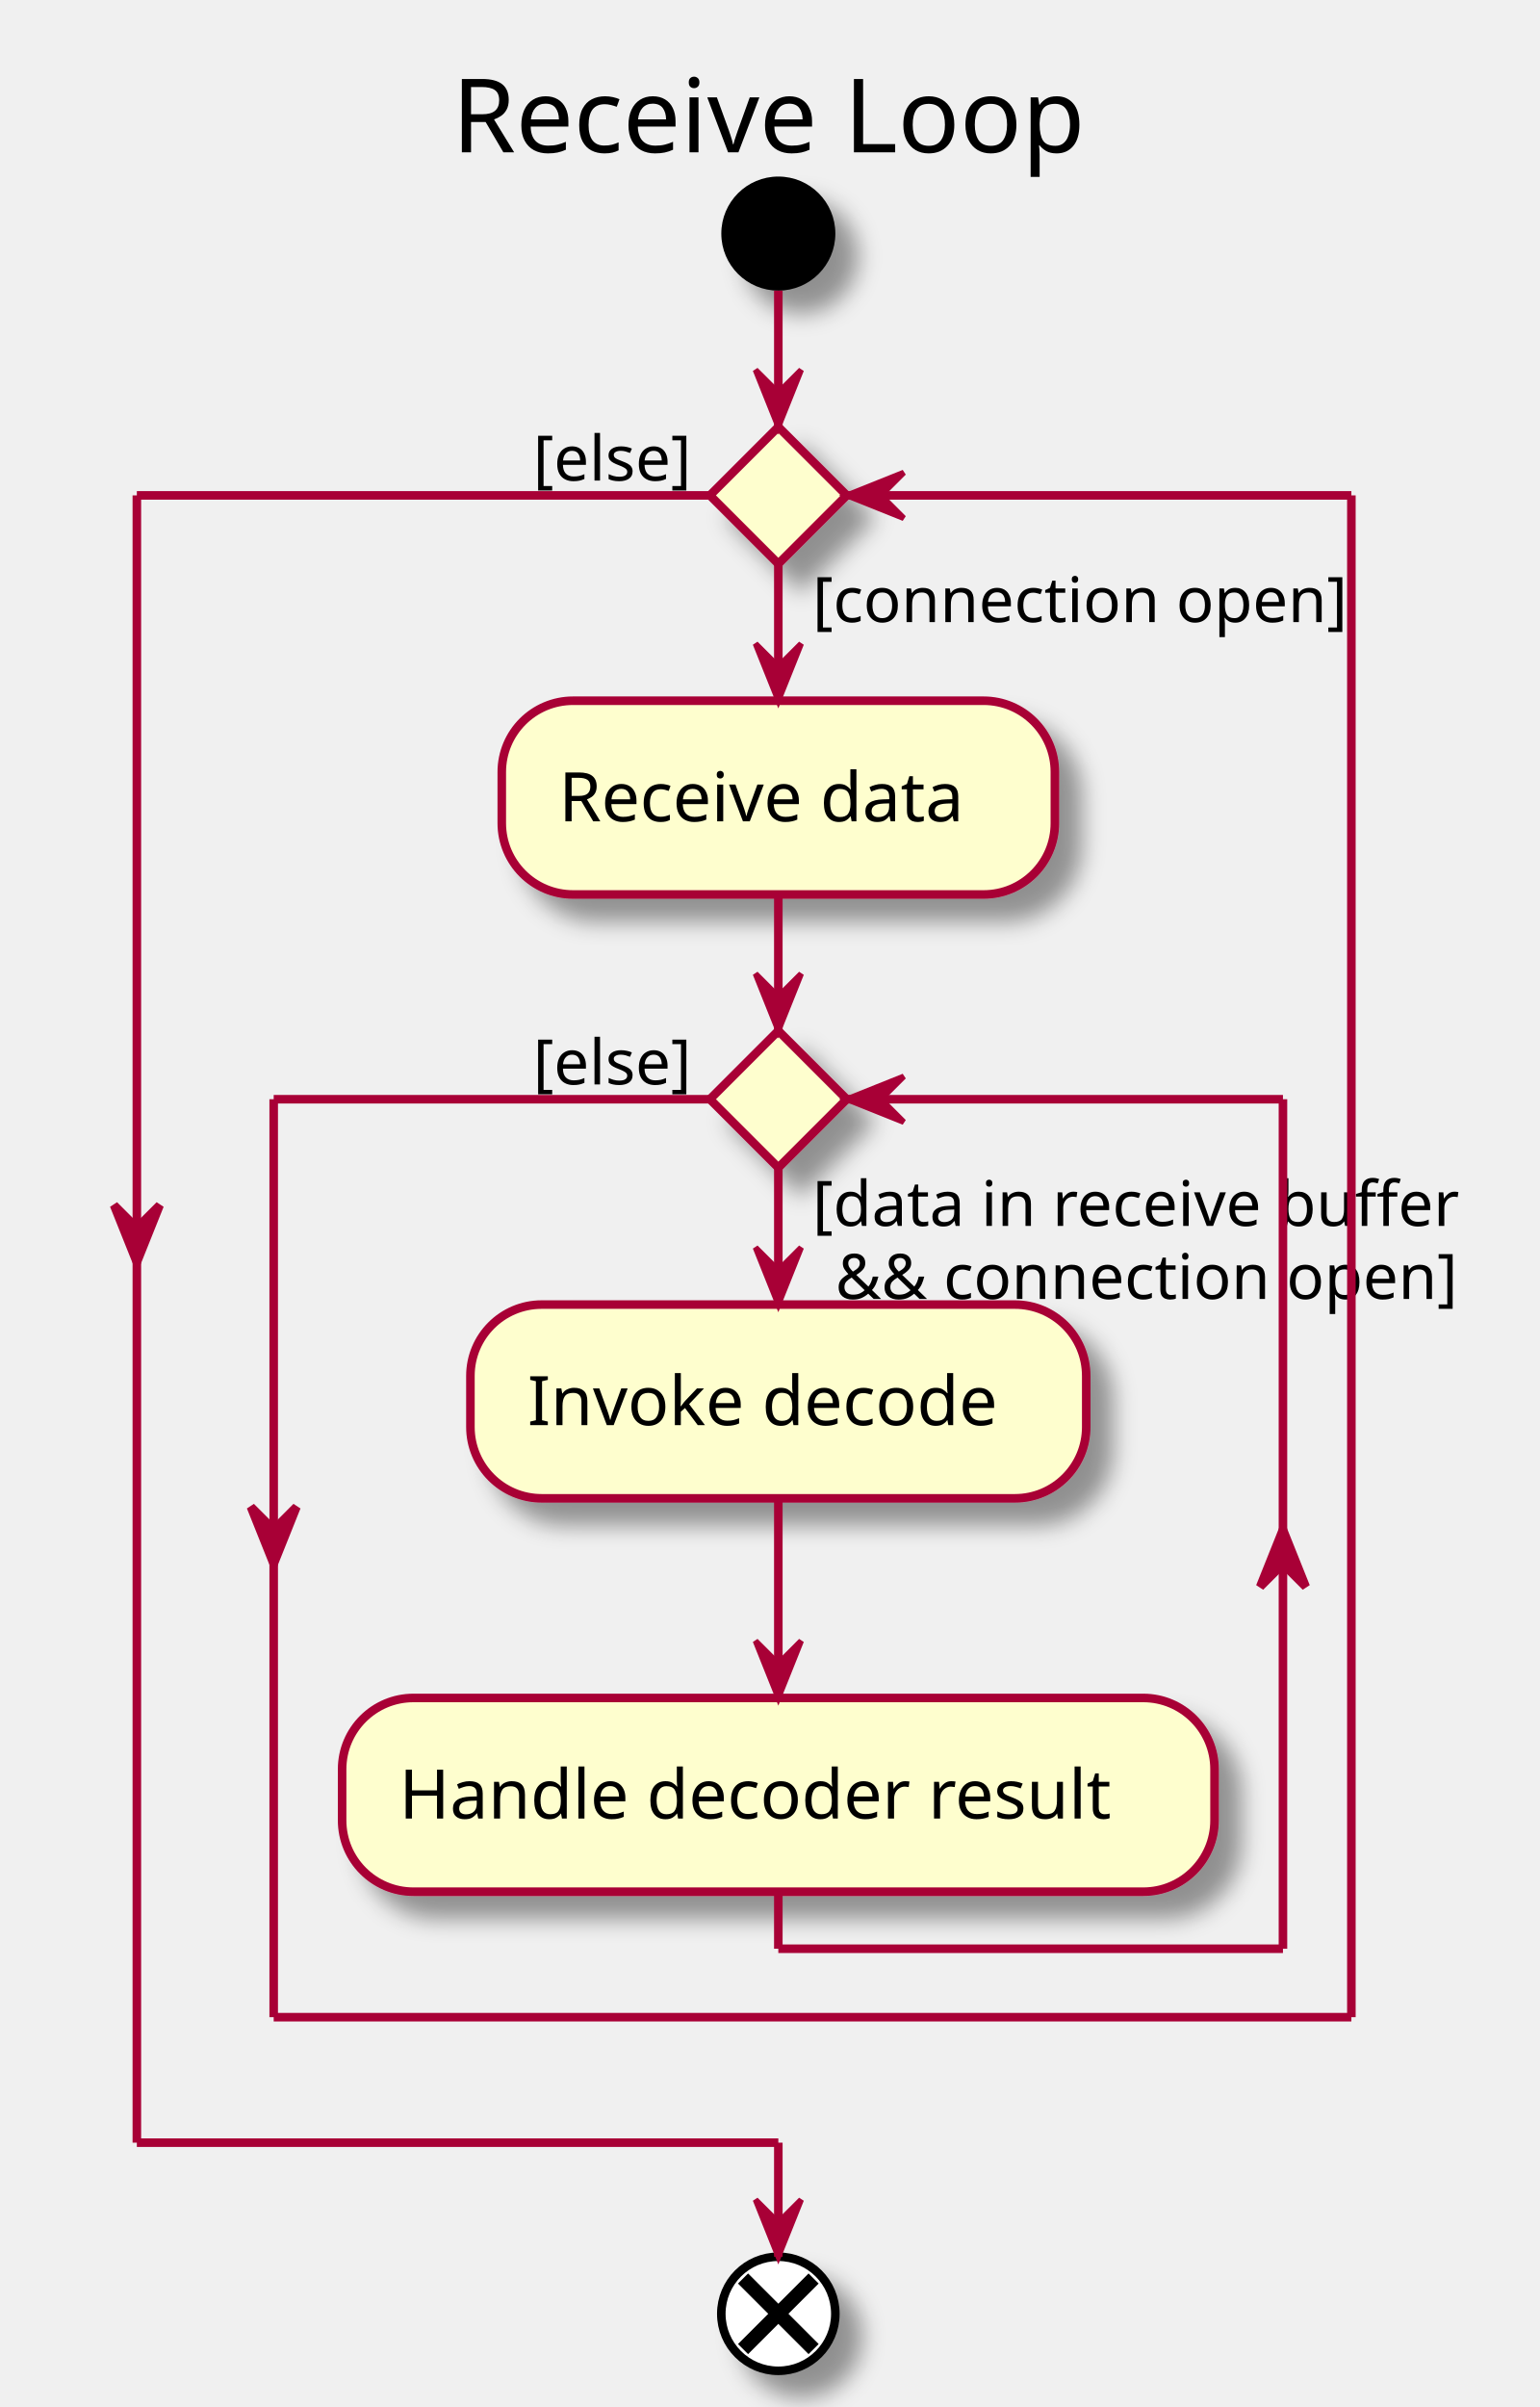
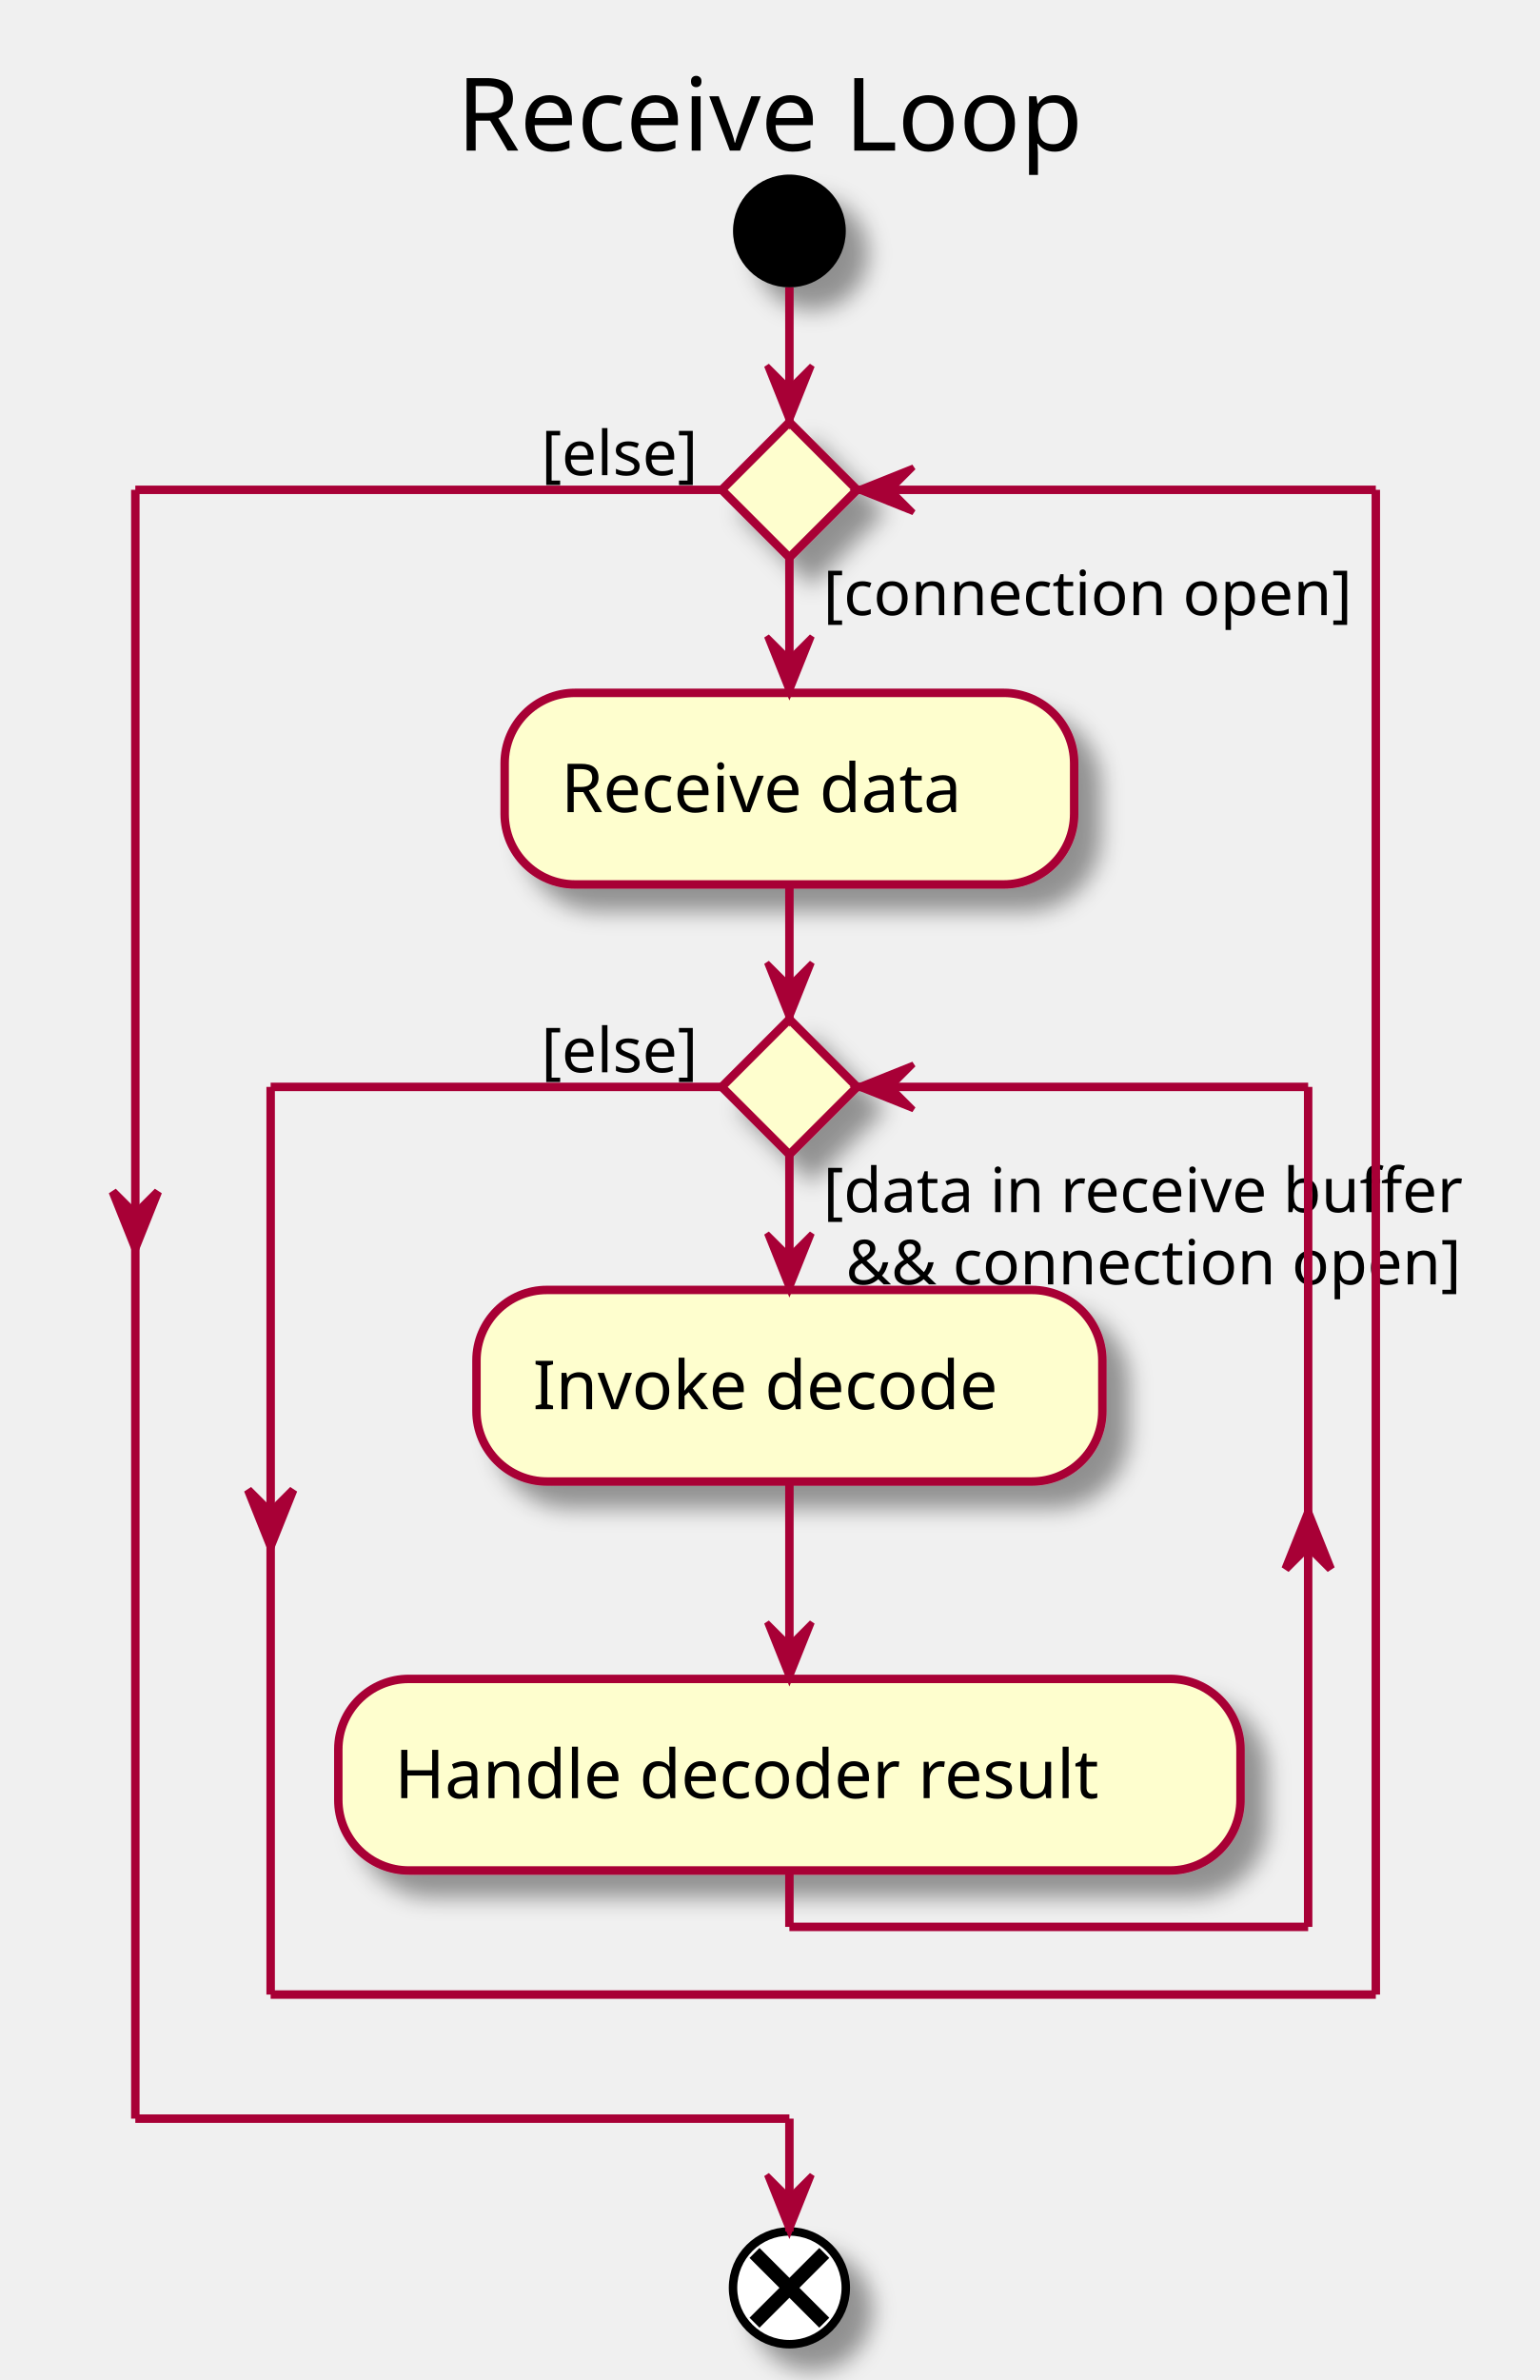
- <svg xmlns="http://www.w3.org/2000/svg" contentScriptType="application/ecmascript" contentStyleType="text/css" height="422px" preserveAspectRatio="none" style="width:270px;height:422px;" version="1.1" viewBox="0 0 270 422" width="270px" zoomAndPan="magnify">
+ <svg xmlns="http://www.w3.org/2000/svg" contentScriptType="application/ecmascript" contentStyleType="text/css" height="422px" preserveAspectRatio="none" style="width:273px;height:422px;" version="1.1" viewBox="0 0 273 422" width="273px" zoomAndPan="magnify">
  <defs>
-     <filter height="300%" id="fkdoz3j" width="300%" x="-1" y="-1">
+     <filter height="300%" id="foicnqv" width="300%" x="-1" y="-1">
      <feGaussianBlur result="blurOut" stdDeviation="2.0" />
      <feColorMatrix in="blurOut" result="blurOut2" type="matrix" values="0 0 0 0 0 0 0 0 0 0 0 0 0 0 0 0 0 0 .4 0" />
      <feOffset dx="4.0" dy="4.0" in="blurOut2" result="blurOut3" />
      <feBlend in="SourceGraphic" in2="blurOut3" mode="normal" />
    </filter>
  </defs>
  <g>
-     <text fill="#000000" font-family="sans-serif" font-size="18" lengthAdjust="spacingAndGlyphs" textLength="121" x="79.25" y="26.708">Receive Loop</text>
-     <ellipse cx="136.5" cy="40.953" fill="#000000" filter="url(#fkdoz3j)" rx="10" ry="10" style="stroke: none; stroke-width: 1.0;" />
-     <rect fill="#FEFECE" filter="url(#fkdoz3j)" height="33.969" rx="12.5" ry="12.5" style="stroke: #A80036; stroke-width: 1.5;" width="97" x="88" y="122.852" />
-     <text fill="#000000" font-family="sans-serif" font-size="12" lengthAdjust="spacingAndGlyphs" textLength="77" x="98" y="143.991">Receive data</text>
-     <rect fill="#FEFECE" filter="url(#fkdoz3j)" height="33.969" rx="12.5" ry="12.5" style="stroke: #A80036; stroke-width: 1.5;" width="108" x="82.5" y="228.72" />
-     <text fill="#000000" font-family="sans-serif" font-size="12" lengthAdjust="spacingAndGlyphs" textLength="88" x="92.5" y="249.858">Invoke decode</text>
-     <rect fill="#FEFECE" filter="url(#fkdoz3j)" height="33.969" rx="12.5" ry="12.5" style="stroke: #A80036; stroke-width: 1.5;" width="153" x="60" y="297.688" />
-     <text fill="#000000" font-family="sans-serif" font-size="12" lengthAdjust="spacingAndGlyphs" textLength="133" x="70" y="318.827">Handle decoder result</text>
-     <polygon fill="#FEFECE" filter="url(#fkdoz3j)" points="136.5,180.72,148.5,192.72,136.5,204.72,124.5,192.72,136.5,180.72" style="stroke: #A80036; stroke-width: 1.5;" />
-     <text fill="#000000" font-family="sans-serif" font-size="11" lengthAdjust="spacingAndGlyphs" textLength="0" x="146.5" y="178.125" />
-     <text fill="#000000" font-family="sans-serif" font-size="11" lengthAdjust="spacingAndGlyphs" textLength="127" x="142.5" y="214.93">[data in receive buffer</text>
-     <text fill="#000000" font-family="sans-serif" font-size="11" lengthAdjust="spacingAndGlyphs" textLength="119" x="146.5" y="227.735">&amp;&amp; connection open]</text>
-     <text fill="#000000" font-family="sans-serif" font-size="11" lengthAdjust="spacingAndGlyphs" textLength="31" x="93.5" y="190.125">[else]</text>
-     <polygon fill="#FEFECE" filter="url(#fkdoz3j)" points="136.5,74.852,148.5,86.852,136.5,98.852,124.5,86.852,136.5,74.852" style="stroke: #A80036; stroke-width: 1.5;" />
-     <text fill="#000000" font-family="sans-serif" font-size="11" lengthAdjust="spacingAndGlyphs" textLength="0" x="146.5" y="72.258" />
-     <text fill="#000000" font-family="sans-serif" font-size="11" lengthAdjust="spacingAndGlyphs" textLength="101" x="142.5" y="109.062">[connection open]</text>
-     <text fill="#000000" font-family="sans-serif" font-size="11" lengthAdjust="spacingAndGlyphs" textLength="31" x="93.5" y="84.258">[else]</text>
-     <ellipse cx="136.5" cy="405.657" fill="#FFFFFF" filter="url(#fkdoz3j)" rx="10" ry="10" style="stroke: #000000; stroke-width: 1.5;" />
-     <line style="stroke: #000000; stroke-width: 2.5;" x1="130.313" x2="142.687" y1="399.47" y2="411.844" />
-     <line style="stroke: #000000; stroke-width: 2.5;" x1="142.687" x2="130.313" y1="399.47" y2="411.844" />
-     <line style="stroke: #A80036; stroke-width: 1.5;" x1="136.5" x2="136.5" y1="262.688" y2="297.688" />
-     <polygon fill="#A80036" points="132.5,287.688,136.5,297.688,140.5,287.688,136.5,291.688" style="stroke: #A80036; stroke-width: 1.0;" />
-     <line style="stroke: #A80036; stroke-width: 1.5;" x1="136.5" x2="136.5" y1="204.72" y2="228.72" />
-     <polygon fill="#A80036" points="132.5,218.72,136.5,228.72,140.5,218.72,136.5,222.72" style="stroke: #A80036; stroke-width: 1.0;" />
-     <line style="stroke: #A80036; stroke-width: 1.5;" x1="136.5" x2="136.5" y1="331.657" y2="341.657" />
-     <line style="stroke: #A80036; stroke-width: 1.5;" x1="136.5" x2="225" y1="341.657" y2="341.657" />
-     <polygon fill="#A80036" points="221,278.188,225,268.188,229,278.188,225,274.188" style="stroke: #A80036; stroke-width: 1.5;" />
-     <line style="stroke: #A80036; stroke-width: 1.5;" x1="225" x2="225" y1="192.72" y2="341.657" />
-     <line style="stroke: #A80036; stroke-width: 1.5;" x1="225" x2="148.5" y1="192.72" y2="192.72" />
-     <polygon fill="#A80036" points="158.5,188.72,148.5,192.72,158.5,196.72,154.5,192.72" style="stroke: #A80036; stroke-width: 1.0;" />
-     <line style="stroke: #A80036; stroke-width: 1.5;" x1="124.5" x2="48" y1="192.72" y2="192.72" />
+     <text fill="#000000" font-family="sans-serif" font-size="18" lengthAdjust="spacingAndGlyphs" textLength="120" x="81" y="26.708">Receive Loop</text>
+     <ellipse cx="140" cy="40.953" fill="#000000" filter="url(#foicnqv)" rx="10" ry="10" style="stroke: none; stroke-width: 1.0;" />
+     <rect fill="#FEFECE" filter="url(#foicnqv)" height="33.969" rx="12.5" ry="12.5" style="stroke: #A80036; stroke-width: 1.5;" width="101" x="89.5" y="122.852" />
+     <text fill="#000000" font-family="sans-serif" font-size="12" lengthAdjust="spacingAndGlyphs" textLength="81" x="99.5" y="143.991">Receive data</text>
+     <rect fill="#FEFECE" filter="url(#foicnqv)" height="33.969" rx="12.5" ry="12.5" style="stroke: #A80036; stroke-width: 1.5;" width="111" x="84.5" y="228.72" />
+     <text fill="#000000" font-family="sans-serif" font-size="12" lengthAdjust="spacingAndGlyphs" textLength="91" x="94.5" y="249.858">Invoke decode</text>
+     <rect fill="#FEFECE" filter="url(#foicnqv)" height="33.969" rx="12.5" ry="12.5" style="stroke: #A80036; stroke-width: 1.5;" width="160" x="60" y="297.688" />
+     <text fill="#000000" font-family="sans-serif" font-size="12" lengthAdjust="spacingAndGlyphs" textLength="140" x="70" y="318.827">Handle decoder result</text>
+     <polygon fill="#FEFECE" filter="url(#foicnqv)" points="140,180.72,152,192.72,140,204.72,128,192.72,140,180.72" style="stroke: #A80036; stroke-width: 1.5;" />
+     <text fill="#000000" font-family="sans-serif" font-size="11" lengthAdjust="spacingAndGlyphs" textLength="0" x="150" y="178.125" />
+     <text fill="#000000" font-family="sans-serif" font-size="11" lengthAdjust="spacingAndGlyphs" textLength="126" x="146" y="214.93">[data in receive buffer</text>
+     <text fill="#000000" font-family="sans-serif" font-size="11" lengthAdjust="spacingAndGlyphs" textLength="121" x="150" y="227.735">&amp;&amp; connection open]</text>
+     <text fill="#000000" font-family="sans-serif" font-size="11" lengthAdjust="spacingAndGlyphs" textLength="32" x="96" y="190.125">[else]</text>
+     <polygon fill="#FEFECE" filter="url(#foicnqv)" points="140,74.852,152,86.852,140,98.852,128,86.852,140,74.852" style="stroke: #A80036; stroke-width: 1.5;" />
+     <text fill="#000000" font-family="sans-serif" font-size="11" lengthAdjust="spacingAndGlyphs" textLength="0" x="150" y="72.258" />
+     <text fill="#000000" font-family="sans-serif" font-size="11" lengthAdjust="spacingAndGlyphs" textLength="101" x="146" y="109.062">[connection open]</text>
+     <text fill="#000000" font-family="sans-serif" font-size="11" lengthAdjust="spacingAndGlyphs" textLength="32" x="96" y="84.258">[else]</text>
+     <ellipse cx="140" cy="405.657" fill="#FFFFFF" filter="url(#foicnqv)" rx="10" ry="10" style="stroke: #000000; stroke-width: 1.5;" />
+     <line style="stroke: #000000; stroke-width: 2.5;" x1="133.813" x2="146.187" y1="399.47" y2="411.844" />
+     <line style="stroke: #000000; stroke-width: 2.5;" x1="146.187" x2="133.813" y1="399.47" y2="411.844" />
+     <line style="stroke: #A80036; stroke-width: 1.5;" x1="140" x2="140" y1="262.688" y2="297.688" />
+     <polygon fill="#A80036" points="136,287.688,140,297.688,144,287.688,140,291.688" style="stroke: #A80036; stroke-width: 1.0;" />
+     <line style="stroke: #A80036; stroke-width: 1.5;" x1="140" x2="140" y1="204.72" y2="228.72" />
+     <polygon fill="#A80036" points="136,218.72,140,228.72,144,218.72,140,222.72" style="stroke: #A80036; stroke-width: 1.0;" />
+     <line style="stroke: #A80036; stroke-width: 1.5;" x1="140" x2="140" y1="331.657" y2="341.657" />
+     <line style="stroke: #A80036; stroke-width: 1.5;" x1="140" x2="232" y1="341.657" y2="341.657" />
+     <polygon fill="#A80036" points="228,278.188,232,268.188,236,278.188,232,274.188" style="stroke: #A80036; stroke-width: 1.5;" />
+     <line style="stroke: #A80036; stroke-width: 1.5;" x1="232" x2="232" y1="192.72" y2="341.657" />
+     <line style="stroke: #A80036; stroke-width: 1.5;" x1="232" x2="152" y1="192.72" y2="192.72" />
+     <polygon fill="#A80036" points="162,188.72,152,192.72,162,196.72,158,192.72" style="stroke: #A80036; stroke-width: 1.0;" />
+     <line style="stroke: #A80036; stroke-width: 1.5;" x1="128" x2="48" y1="192.72" y2="192.72" />
    <polygon fill="#A80036" points="44,264.188,48,274.188,52,264.188,48,268.188" style="stroke: #A80036; stroke-width: 1.5;" />
    <line style="stroke: #A80036; stroke-width: 1.5;" x1="48" x2="48" y1="192.72" y2="353.657" />
-     <line style="stroke: #A80036; stroke-width: 1.5;" x1="48" x2="237" y1="353.657" y2="353.657" />
-     <line style="stroke: #A80036; stroke-width: 1.5;" x1="237" x2="237" y1="86.852" y2="353.657" />
-     <line style="stroke: #A80036; stroke-width: 1.5;" x1="237" x2="148.5" y1="86.852" y2="86.852" />
-     <polygon fill="#A80036" points="158.5,82.852,148.5,86.852,158.5,90.852,154.5,86.852" style="stroke: #A80036; stroke-width: 1.0;" />
-     <line style="stroke: #A80036; stroke-width: 1.5;" x1="136.5" x2="136.5" y1="156.821" y2="180.72" />
-     <polygon fill="#A80036" points="132.5,170.72,136.5,180.72,140.5,170.72,136.5,174.72" style="stroke: #A80036; stroke-width: 1.0;" />
-     <line style="stroke: #A80036; stroke-width: 1.5;" x1="136.5" x2="136.5" y1="98.852" y2="122.852" />
-     <polygon fill="#A80036" points="132.5,112.852,136.5,122.852,140.5,112.852,136.5,116.852" style="stroke: #A80036; stroke-width: 1.0;" />
-     <line style="stroke: #A80036; stroke-width: 1.5;" x1="124.5" x2="24" y1="86.852" y2="86.852" />
+     <line style="stroke: #A80036; stroke-width: 1.5;" x1="48" x2="244" y1="353.657" y2="353.657" />
+     <line style="stroke: #A80036; stroke-width: 1.5;" x1="244" x2="244" y1="86.852" y2="353.657" />
+     <line style="stroke: #A80036; stroke-width: 1.5;" x1="244" x2="152" y1="86.852" y2="86.852" />
+     <polygon fill="#A80036" points="162,82.852,152,86.852,162,90.852,158,86.852" style="stroke: #A80036; stroke-width: 1.0;" />
+     <line style="stroke: #A80036; stroke-width: 1.5;" x1="140" x2="140" y1="156.821" y2="180.72" />
+     <polygon fill="#A80036" points="136,170.72,140,180.72,144,170.72,140,174.72" style="stroke: #A80036; stroke-width: 1.0;" />
+     <line style="stroke: #A80036; stroke-width: 1.5;" x1="140" x2="140" y1="98.852" y2="122.852" />
+     <polygon fill="#A80036" points="136,112.852,140,122.852,144,112.852,140,116.852" style="stroke: #A80036; stroke-width: 1.0;" />
+     <line style="stroke: #A80036; stroke-width: 1.5;" x1="128" x2="24" y1="86.852" y2="86.852" />
    <polygon fill="#A80036" points="20,211.302,24,221.302,28,211.302,24,215.302" style="stroke: #A80036; stroke-width: 1.5;" />
    <line style="stroke: #A80036; stroke-width: 1.5;" x1="24" x2="24" y1="86.852" y2="375.657" />
-     <line style="stroke: #A80036; stroke-width: 1.5;" x1="24" x2="136.5" y1="375.657" y2="375.657" />
-     <line style="stroke: #A80036; stroke-width: 1.5;" x1="136.5" x2="136.5" y1="375.657" y2="395.657" />
-     <polygon fill="#A80036" points="132.5,385.657,136.5,395.657,140.5,385.657,136.5,389.657" style="stroke: #A80036; stroke-width: 1.0;" />
-     <line style="stroke: #A80036; stroke-width: 1.5;" x1="136.5" x2="136.5" y1="50.953" y2="74.852" />
-     <polygon fill="#A80036" points="132.5,64.852,136.5,74.852,140.5,64.852,136.5,68.852" style="stroke: #A80036; stroke-width: 1.0;" />
+     <line style="stroke: #A80036; stroke-width: 1.5;" x1="24" x2="140" y1="375.657" y2="375.657" />
+     <line style="stroke: #A80036; stroke-width: 1.5;" x1="140" x2="140" y1="375.657" y2="395.657" />
+     <polygon fill="#A80036" points="136,385.657,140,395.657,144,385.657,140,389.657" style="stroke: #A80036; stroke-width: 1.0;" />
+     <line style="stroke: #A80036; stroke-width: 1.5;" x1="140" x2="140" y1="50.953" y2="74.852" />
+     <polygon fill="#A80036" points="136,64.852,140,74.852,144,64.852,140,68.852" style="stroke: #A80036; stroke-width: 1.0;" />
  </g>
</svg>
